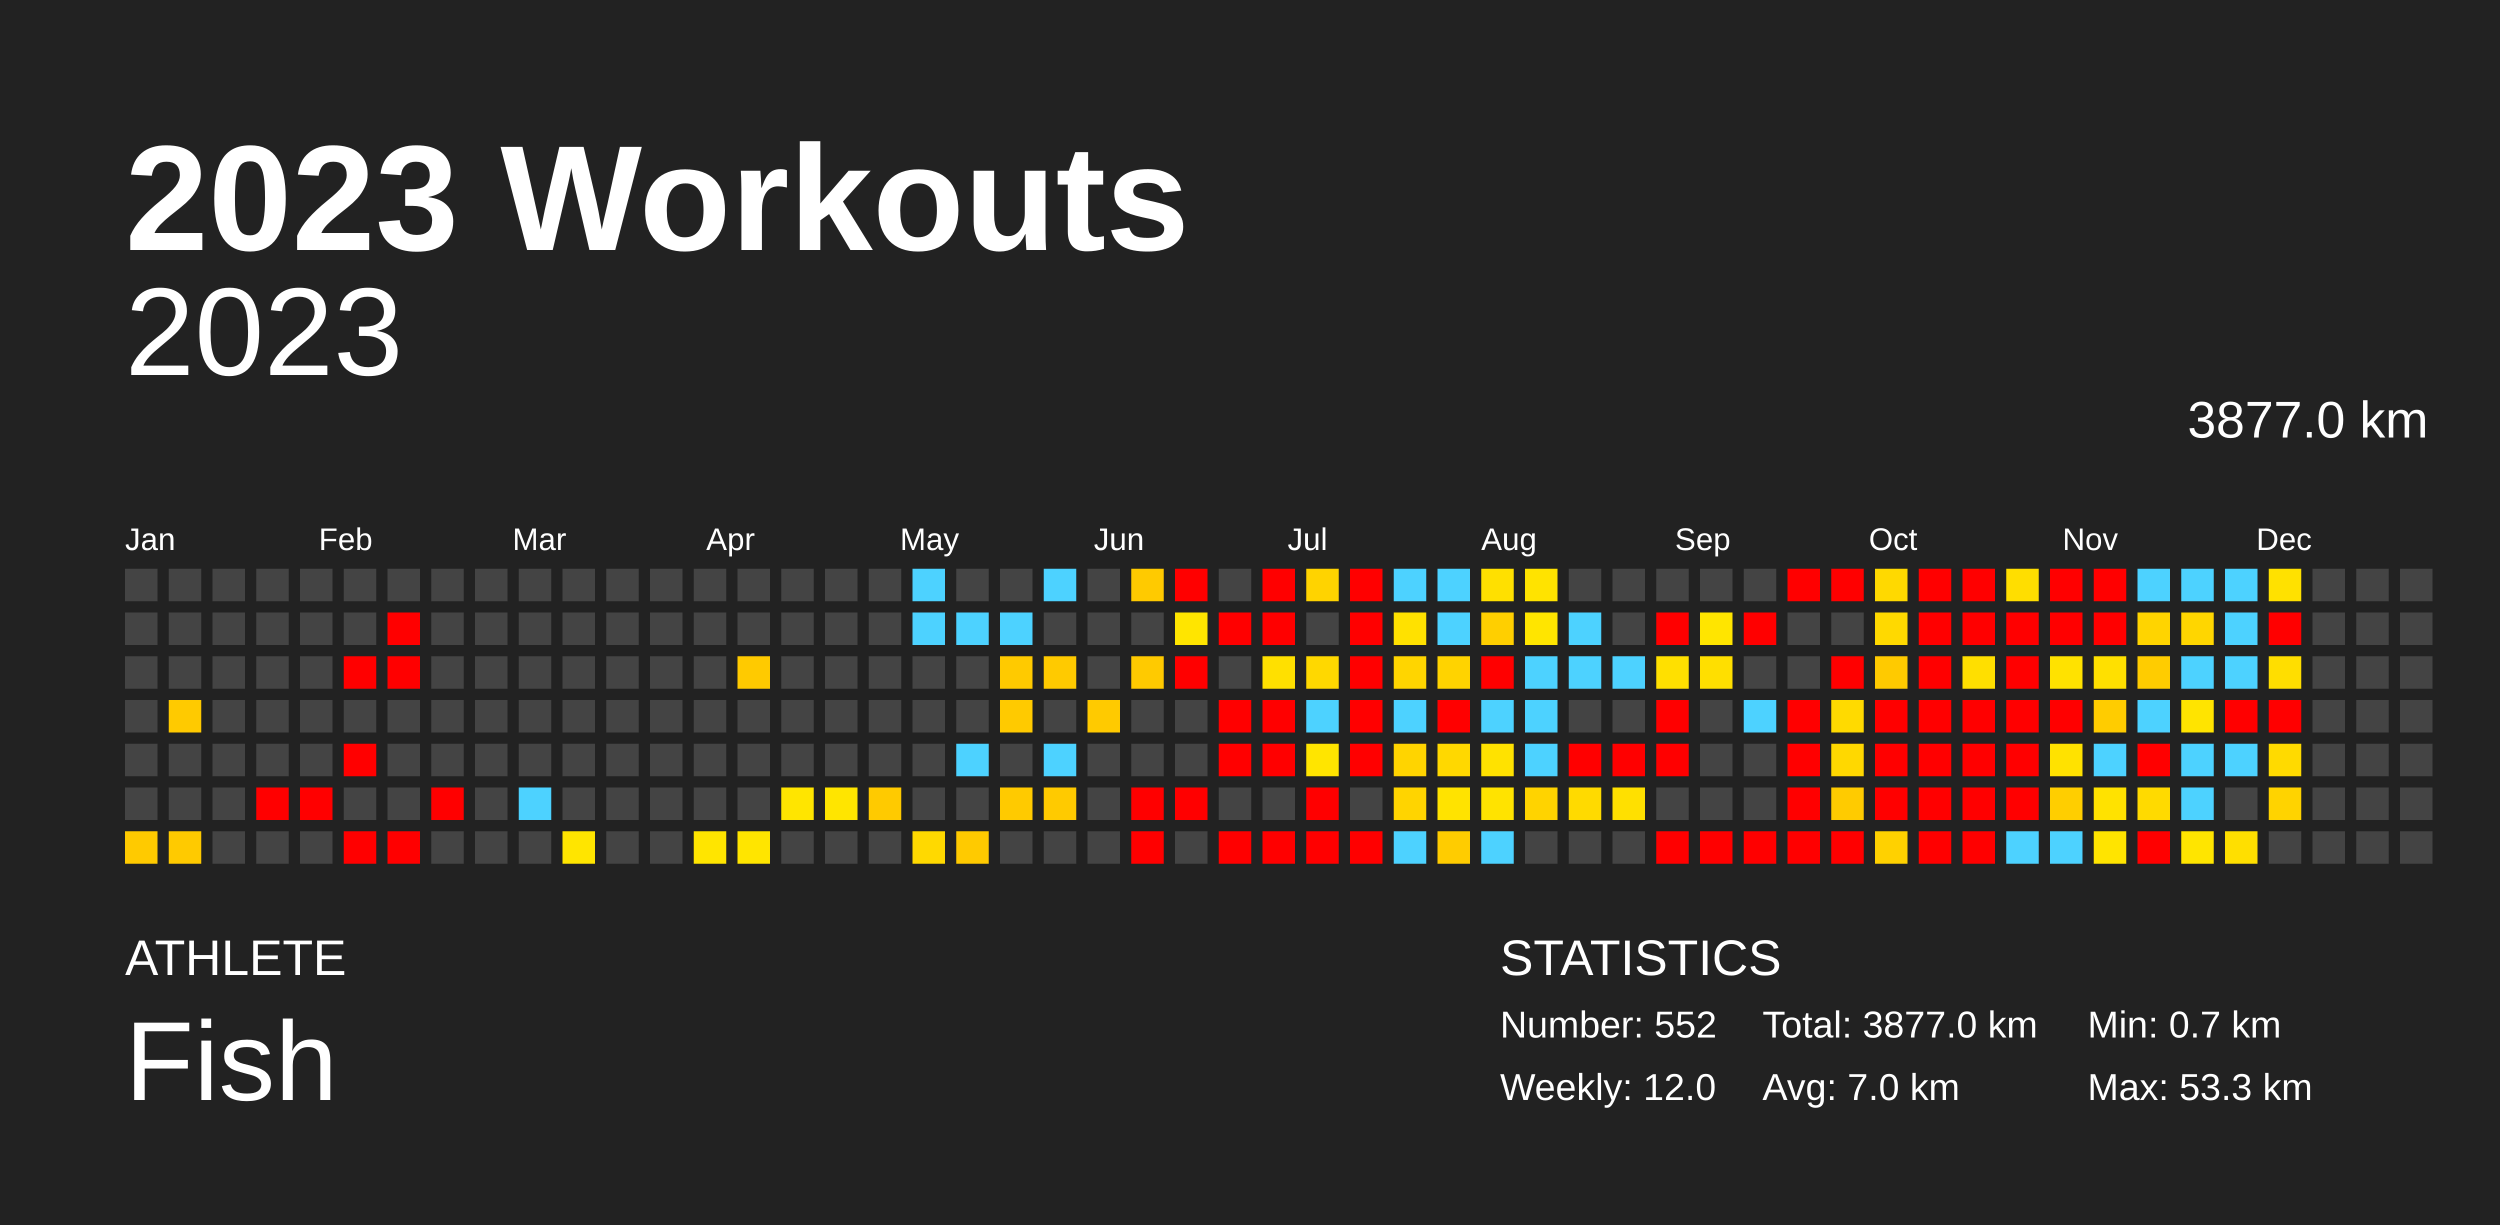
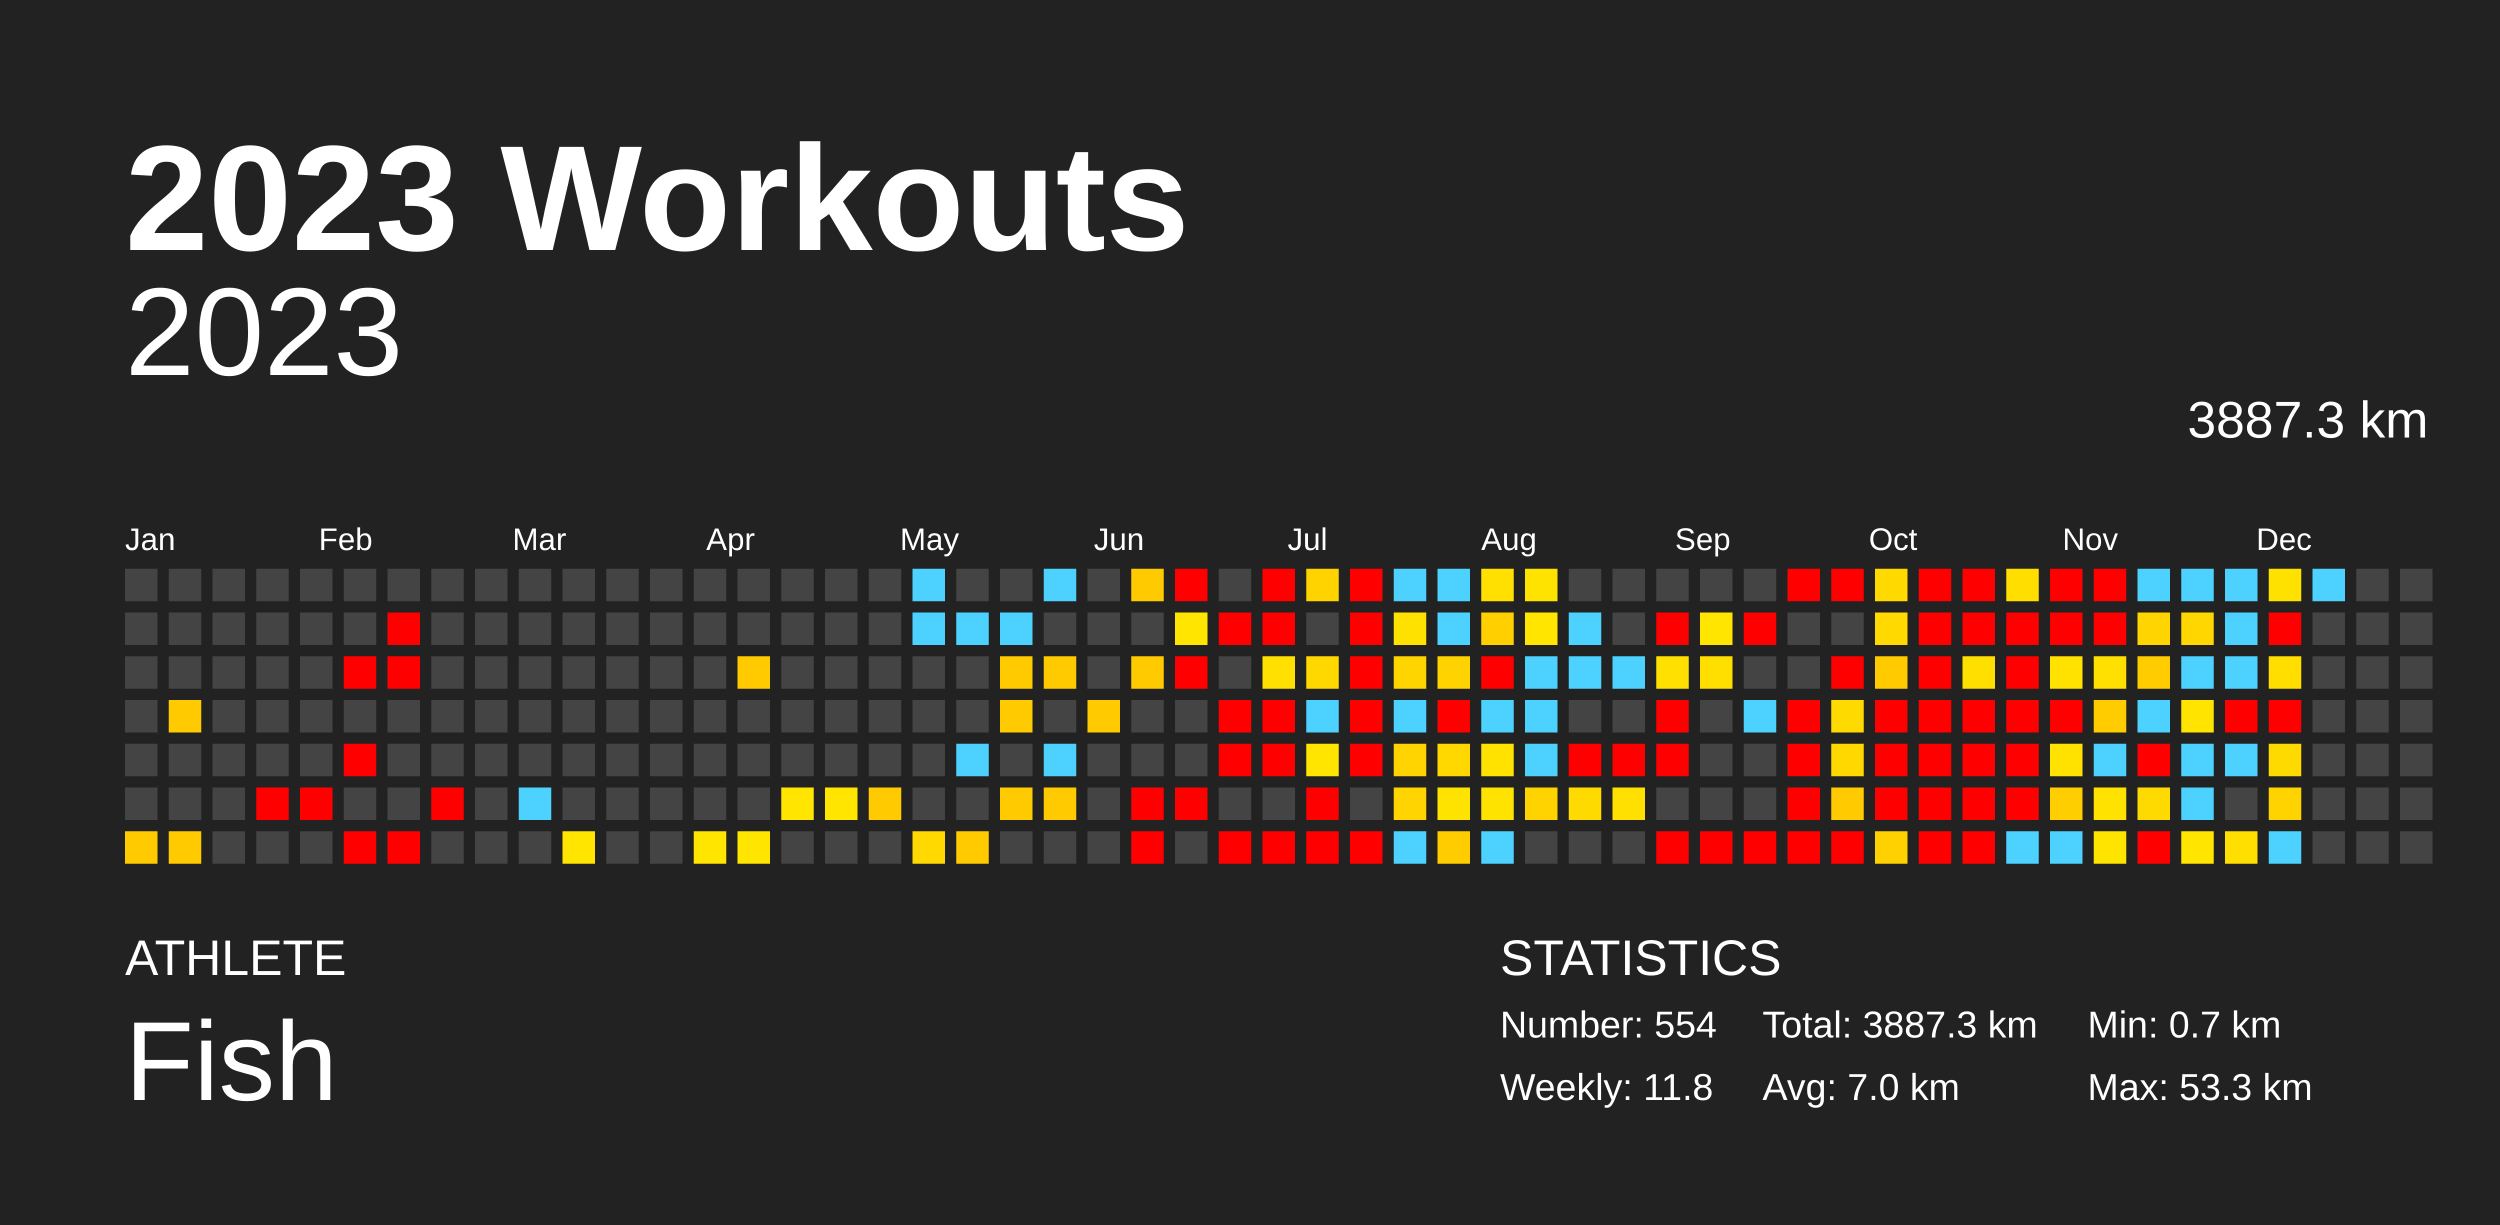
<svg xmlns="http://www.w3.org/2000/svg" baseProfile="full" height="98mm" version="1.1" viewBox="0,0,200,98" width="200mm">
  <defs />
  <rect fill="#222222" height="98" width="200" x="0" y="0" />
  <text fill="#FFFFFF" style="font-size:12px; font-family:Arial; font-weight:bold;" x="10" y="20">2023 Workouts</text>
  <text fill="#FFFFFF" style="font-size:4px; font-family:Arial" x="10" y="78">ATHLETE</text>
  <text fill="#FFFFFF" style="font-size:9px; font-family:Arial" x="10" y="88">Fish</text>
  <text fill="#FFFFFF" style="font-size:4px; font-family:Arial" x="120" y="78">STATISTICS</text>
-   <text fill="#FFFFFF" style="font-size:3px; font-family:Arial" x="120" y="83">Number: 552</text>
-   <text fill="#FFFFFF" style="font-size:3px; font-family:Arial" x="120" y="88">Weekly: 12.0</text>
-   <text fill="#FFFFFF" style="font-size:3px; font-family:Arial" x="141" y="83">Total: 3877.0 km</text>
+   <text fill="#FFFFFF" style="font-size:3px; font-family:Arial" x="120" y="83">Number: 554</text>
+   <text fill="#FFFFFF" style="font-size:3px; font-family:Arial" x="120" y="88">Weekly: 11.8</text>
+   <text fill="#FFFFFF" style="font-size:3px; font-family:Arial" x="141" y="83">Total: 3887.3 km</text>
  <text fill="#FFFFFF" style="font-size:3px; font-family:Arial" x="141" y="88">Avg: 7.0 km</text>
  <text fill="#FFFFFF" style="font-size:3px; font-family:Arial" x="167" y="83">Min: 0.7 km</text>
  <text fill="#FFFFFF" style="font-size:3px; font-family:Arial" x="167" y="88">Max: 53.3 km</text>
  <text alignment-baseline="hanging" fill="#FFFFFF" style="font-size:10.0px; font-family:Arial;" x="10" y="30">2023</text>
-   <text alignment-baseline="hanging" fill="#FFFFFF" style="font-size:4.125px; font-family:Arial;" x="175" y="35">3877.0 km</text>
+   <text alignment-baseline="hanging" fill="#FFFFFF" style="font-size:4.125px; font-family:Arial;" x="175" y="35">3887.3 km</text>
  <text fill="#FFFFFF" style="font-size:2.5px; font-family:Arial" x="10.0" y="44">Jan</text>
  <text fill="#FFFFFF" style="font-size:2.5px; font-family:Arial" x="25.5" y="44">Feb</text>
  <text fill="#FFFFFF" style="font-size:2.5px; font-family:Arial" x="41.0" y="44">Mar</text>
  <text fill="#FFFFFF" style="font-size:2.5px; font-family:Arial" x="56.5" y="44">Apr</text>
  <text fill="#FFFFFF" style="font-size:2.5px; font-family:Arial" x="72.0" y="44">May</text>
  <text fill="#FFFFFF" style="font-size:2.5px; font-family:Arial" x="87.5" y="44">Jun</text>
  <text fill="#FFFFFF" style="font-size:2.5px; font-family:Arial" x="103.0" y="44">Jul</text>
  <text fill="#FFFFFF" style="font-size:2.5px; font-family:Arial" x="118.5" y="44">Aug</text>
  <text fill="#FFFFFF" style="font-size:2.5px; font-family:Arial" x="134.0" y="44">Sep</text>
  <text fill="#FFFFFF" style="font-size:2.5px; font-family:Arial" x="149.5" y="44">Oct</text>
  <text fill="#FFFFFF" style="font-size:2.5px; font-family:Arial" x="165.0" y="44">Nov</text>
  <text fill="#FFFFFF" style="font-size:2.5px; font-family:Arial" x="180.5" y="44">Dec</text>
  <rect fill="#444444" height="2.6" width="2.6" x="10.0" y="45.5" />
  <rect fill="#444444" height="2.6" width="2.6" x="10.0" y="49.0" />
  <rect fill="#444444" height="2.6" width="2.6" x="10.0" y="52.5" />
  <rect fill="#444444" height="2.6" width="2.6" x="10.0" y="56.0" />
  <rect fill="#444444" height="2.6" width="2.6" x="10.0" y="59.5" />
  <rect fill="#444444" height="2.6" width="2.6" x="10.0" y="63.0" />
  <rect fill="#ffca00" height="2.6" width="2.6" x="10.0" y="66.5" />
  <rect fill="#444444" height="2.6" width="2.6" x="13.5" y="45.5" />
  <rect fill="#444444" height="2.6" width="2.6" x="13.5" y="49.0" />
  <rect fill="#444444" height="2.6" width="2.6" x="13.5" y="52.5" />
  <rect fill="#ffca00" height="2.6" width="2.6" x="13.5" y="56.0" />
  <rect fill="#444444" height="2.6" width="2.6" x="13.5" y="59.5" />
  <rect fill="#444444" height="2.6" width="2.6" x="13.5" y="63.0" />
  <rect fill="#ffca00" height="2.6" width="2.6" x="13.5" y="66.5" />
  <rect fill="#444444" height="2.6" width="2.6" x="17.0" y="45.5" />
  <rect fill="#444444" height="2.6" width="2.6" x="17.0" y="49.0" />
  <rect fill="#444444" height="2.6" width="2.6" x="17.0" y="52.5" />
  <rect fill="#444444" height="2.6" width="2.6" x="17.0" y="56.0" />
  <rect fill="#444444" height="2.6" width="2.6" x="17.0" y="59.5" />
  <rect fill="#444444" height="2.6" width="2.6" x="17.0" y="63.0" />
  <rect fill="#444444" height="2.6" width="2.6" x="17.0" y="66.5" />
  <rect fill="#444444" height="2.6" width="2.6" x="20.5" y="45.5" />
  <rect fill="#444444" height="2.6" width="2.6" x="20.5" y="49.0" />
  <rect fill="#444444" height="2.6" width="2.6" x="20.5" y="52.5" />
  <rect fill="#444444" height="2.6" width="2.6" x="20.5" y="56.0" />
  <rect fill="#444444" height="2.6" width="2.6" x="20.5" y="59.5" />
  <rect fill="red" height="2.6" width="2.6" x="20.5" y="63.0" />
  <rect fill="#444444" height="2.6" width="2.6" x="20.5" y="66.5" />
  <rect fill="#444444" height="2.6" width="2.6" x="24.0" y="45.5" />
  <rect fill="#444444" height="2.6" width="2.6" x="24.0" y="49.0" />
  <rect fill="#444444" height="2.6" width="2.6" x="24.0" y="52.5" />
  <rect fill="#444444" height="2.6" width="2.6" x="24.0" y="56.0" />
  <rect fill="#444444" height="2.6" width="2.6" x="24.0" y="59.5" />
  <rect fill="red" height="2.6" width="2.6" x="24.0" y="63.0" />
  <rect fill="#444444" height="2.6" width="2.6" x="24.0" y="66.5" />
  <rect fill="#444444" height="2.6" width="2.6" x="27.5" y="45.5" />
  <rect fill="#444444" height="2.6" width="2.6" x="27.5" y="49.0" />
  <rect fill="red" height="2.6" width="2.6" x="27.5" y="52.5" />
  <rect fill="#444444" height="2.6" width="2.6" x="27.5" y="56.0" />
  <rect fill="red" height="2.6" width="2.6" x="27.5" y="59.5" />
  <rect fill="#444444" height="2.6" width="2.6" x="27.5" y="63.0" />
  <rect fill="red" height="2.6" width="2.6" x="27.5" y="66.5" />
  <rect fill="#444444" height="2.6" width="2.6" x="31.0" y="45.5" />
  <rect fill="red" height="2.6" width="2.6" x="31.0" y="49.0" />
  <rect fill="red" height="2.6" width="2.6" x="31.0" y="52.5" />
  <rect fill="#444444" height="2.6" width="2.6" x="31.0" y="56.0" />
  <rect fill="#444444" height="2.6" width="2.6" x="31.0" y="59.5" />
  <rect fill="#444444" height="2.6" width="2.6" x="31.0" y="63.0" />
  <rect fill="red" height="2.6" width="2.6" x="31.0" y="66.5" />
  <rect fill="#444444" height="2.6" width="2.6" x="34.5" y="45.5" />
  <rect fill="#444444" height="2.6" width="2.6" x="34.5" y="49.0" />
  <rect fill="#444444" height="2.6" width="2.6" x="34.5" y="52.5" />
  <rect fill="#444444" height="2.6" width="2.6" x="34.5" y="56.0" />
  <rect fill="#444444" height="2.6" width="2.6" x="34.5" y="59.5" />
  <rect fill="red" height="2.6" width="2.6" x="34.5" y="63.0" />
  <rect fill="#444444" height="2.6" width="2.6" x="34.5" y="66.5" />
  <rect fill="#444444" height="2.6" width="2.6" x="38.0" y="45.5" />
  <rect fill="#444444" height="2.6" width="2.6" x="38.0" y="49.0" />
  <rect fill="#444444" height="2.6" width="2.6" x="38.0" y="52.5" />
  <rect fill="#444444" height="2.6" width="2.6" x="38.0" y="56.0" />
  <rect fill="#444444" height="2.6" width="2.6" x="38.0" y="59.5" />
  <rect fill="#444444" height="2.6" width="2.6" x="38.0" y="63.0" />
  <rect fill="#444444" height="2.6" width="2.6" x="38.0" y="66.5" />
  <rect fill="#444444" height="2.6" width="2.6" x="41.5" y="45.5" />
  <rect fill="#444444" height="2.6" width="2.6" x="41.5" y="49.0" />
  <rect fill="#444444" height="2.6" width="2.6" x="41.5" y="52.5" />
  <rect fill="#444444" height="2.6" width="2.6" x="41.5" y="56.0" />
  <rect fill="#444444" height="2.6" width="2.6" x="41.5" y="59.5" />
  <rect fill="#4dd2ff" height="2.6" width="2.6" x="41.5" y="63.0" />
  <rect fill="#444444" height="2.6" width="2.6" x="41.5" y="66.5" />
  <rect fill="#444444" height="2.6" width="2.6" x="45.0" y="45.5" />
  <rect fill="#444444" height="2.6" width="2.6" x="45.0" y="49.0" />
  <rect fill="#444444" height="2.6" width="2.6" x="45.0" y="52.5" />
  <rect fill="#444444" height="2.6" width="2.6" x="45.0" y="56.0" />
  <rect fill="#444444" height="2.6" width="2.6" x="45.0" y="59.5" />
  <rect fill="#444444" height="2.6" width="2.6" x="45.0" y="63.0" />
  <rect fill="#ffe500" height="2.6" width="2.6" x="45.0" y="66.5" />
  <rect fill="#444444" height="2.6" width="2.6" x="48.5" y="45.5" />
  <rect fill="#444444" height="2.6" width="2.6" x="48.5" y="49.0" />
  <rect fill="#444444" height="2.6" width="2.6" x="48.5" y="52.5" />
  <rect fill="#444444" height="2.6" width="2.6" x="48.5" y="56.0" />
  <rect fill="#444444" height="2.6" width="2.6" x="48.5" y="59.5" />
  <rect fill="#444444" height="2.6" width="2.6" x="48.5" y="63.0" />
  <rect fill="#444444" height="2.6" width="2.6" x="48.5" y="66.5" />
  <rect fill="#444444" height="2.6" width="2.6" x="52.0" y="45.5" />
  <rect fill="#444444" height="2.6" width="2.6" x="52.0" y="49.0" />
  <rect fill="#444444" height="2.6" width="2.6" x="52.0" y="52.5" />
  <rect fill="#444444" height="2.6" width="2.6" x="52.0" y="56.0" />
  <rect fill="#444444" height="2.6" width="2.6" x="52.0" y="59.5" />
  <rect fill="#444444" height="2.6" width="2.6" x="52.0" y="63.0" />
  <rect fill="#444444" height="2.6" width="2.6" x="52.0" y="66.5" />
  <rect fill="#444444" height="2.6" width="2.6" x="55.5" y="45.5" />
  <rect fill="#444444" height="2.6" width="2.6" x="55.5" y="49.0" />
  <rect fill="#444444" height="2.6" width="2.6" x="55.5" y="52.5" />
  <rect fill="#444444" height="2.6" width="2.6" x="55.5" y="56.0" />
  <rect fill="#444444" height="2.6" width="2.6" x="55.5" y="59.5" />
  <rect fill="#444444" height="2.6" width="2.6" x="55.5" y="63.0" />
  <rect fill="#ffe500" height="2.6" width="2.6" x="55.5" y="66.5" />
  <rect fill="#444444" height="2.6" width="2.6" x="59.0" y="45.5" />
  <rect fill="#444444" height="2.6" width="2.6" x="59.0" y="49.0" />
  <rect fill="#ffca00" height="2.6" width="2.6" x="59.0" y="52.5" />
  <rect fill="#444444" height="2.6" width="2.6" x="59.0" y="56.0" />
  <rect fill="#444444" height="2.6" width="2.6" x="59.0" y="59.5" />
  <rect fill="#444444" height="2.6" width="2.6" x="59.0" y="63.0" />
  <rect fill="#ffe500" height="2.6" width="2.6" x="59.0" y="66.5" />
  <rect fill="#444444" height="2.6" width="2.6" x="62.5" y="45.5" />
  <rect fill="#444444" height="2.6" width="2.6" x="62.5" y="49.0" />
  <rect fill="#444444" height="2.6" width="2.6" x="62.5" y="52.5" />
  <rect fill="#444444" height="2.6" width="2.6" x="62.5" y="56.0" />
  <rect fill="#444444" height="2.6" width="2.6" x="62.5" y="59.5" />
  <rect fill="#ffe500" height="2.6" width="2.6" x="62.5" y="63.0" />
  <rect fill="#444444" height="2.6" width="2.6" x="62.5" y="66.5" />
  <rect fill="#444444" height="2.6" width="2.6" x="66.0" y="45.5" />
  <rect fill="#444444" height="2.6" width="2.6" x="66.0" y="49.0" />
  <rect fill="#444444" height="2.6" width="2.6" x="66.0" y="52.5" />
  <rect fill="#444444" height="2.6" width="2.6" x="66.0" y="56.0" />
  <rect fill="#444444" height="2.6" width="2.6" x="66.0" y="59.5" />
  <rect fill="#ffe500" height="2.6" width="2.6" x="66.0" y="63.0" />
  <rect fill="#444444" height="2.6" width="2.6" x="66.0" y="66.5" />
  <rect fill="#444444" height="2.6" width="2.6" x="69.5" y="45.5" />
  <rect fill="#444444" height="2.6" width="2.6" x="69.5" y="49.0" />
  <rect fill="#444444" height="2.6" width="2.6" x="69.5" y="52.5" />
  <rect fill="#444444" height="2.6" width="2.6" x="69.5" y="56.0" />
  <rect fill="#444444" height="2.6" width="2.6" x="69.5" y="59.5" />
  <rect fill="#ffca00" height="2.6" width="2.6" x="69.5" y="63.0" />
  <rect fill="#444444" height="2.6" width="2.6" x="69.5" y="66.5" />
  <rect fill="#4dd2ff" height="2.6" width="2.6" x="73.0" y="45.5" />
  <rect fill="#4dd2ff" height="2.6" width="2.6" x="73.0" y="49.0" />
  <rect fill="#444444" height="2.6" width="2.6" x="73.0" y="52.5" />
  <rect fill="#444444" height="2.6" width="2.6" x="73.0" y="56.0" />
  <rect fill="#444444" height="2.6" width="2.6" x="73.0" y="59.5" />
  <rect fill="#444444" height="2.6" width="2.6" x="73.0" y="63.0" />
  <rect fill="#ffd900" height="2.6" width="2.6" x="73.0" y="66.5" />
  <rect fill="#444444" height="2.6" width="2.6" x="76.5" y="45.5" />
  <rect fill="#4dd2ff" height="2.6" width="2.6" x="76.5" y="49.0" />
  <rect fill="#444444" height="2.6" width="2.6" x="76.5" y="52.5" />
  <rect fill="#444444" height="2.6" width="2.6" x="76.5" y="56.0" />
  <rect fill="#4dd2ff" height="2.6" width="2.6" x="76.5" y="59.5" />
  <rect fill="#444444" height="2.6" width="2.6" x="76.5" y="63.0" />
  <rect fill="#ffca00" height="2.6" width="2.6" x="76.5" y="66.5" />
  <rect fill="#444444" height="2.6" width="2.6" x="80.0" y="45.5" />
  <rect fill="#4dd2ff" height="2.6" width="2.6" x="80.0" y="49.0" />
  <rect fill="#ffca00" height="2.6" width="2.6" x="80.0" y="52.5" />
  <rect fill="#ffca00" height="2.6" width="2.6" x="80.0" y="56.0" />
  <rect fill="#444444" height="2.6" width="2.6" x="80.0" y="59.5" />
  <rect fill="#ffca00" height="2.6" width="2.6" x="80.0" y="63.0" />
  <rect fill="#444444" height="2.6" width="2.6" x="80.0" y="66.5" />
  <rect fill="#4dd2ff" height="2.6" width="2.6" x="83.5" y="45.5" />
  <rect fill="#444444" height="2.6" width="2.6" x="83.5" y="49.0" />
  <rect fill="#ffca00" height="2.6" width="2.6" x="83.5" y="52.5" />
  <rect fill="#444444" height="2.6" width="2.6" x="83.5" y="56.0" />
  <rect fill="#4dd2ff" height="2.6" width="2.6" x="83.5" y="59.5" />
  <rect fill="#ffca00" height="2.6" width="2.6" x="83.5" y="63.0" />
  <rect fill="#444444" height="2.6" width="2.6" x="83.5" y="66.5" />
  <rect fill="#444444" height="2.6" width="2.6" x="87.0" y="45.5" />
  <rect fill="#444444" height="2.6" width="2.6" x="87.0" y="49.0" />
  <rect fill="#444444" height="2.6" width="2.6" x="87.0" y="52.5" />
  <rect fill="#ffca00" height="2.6" width="2.6" x="87.0" y="56.0" />
  <rect fill="#444444" height="2.6" width="2.6" x="87.0" y="59.5" />
  <rect fill="#444444" height="2.6" width="2.6" x="87.0" y="63.0" />
  <rect fill="#444444" height="2.6" width="2.6" x="87.0" y="66.5" />
  <rect fill="#ffca00" height="2.6" width="2.6" x="90.5" y="45.5" />
  <rect fill="#444444" height="2.6" width="2.6" x="90.5" y="49.0" />
  <rect fill="#ffca00" height="2.6" width="2.6" x="90.5" y="52.5" />
  <rect fill="#444444" height="2.6" width="2.6" x="90.5" y="56.0" />
  <rect fill="#444444" height="2.6" width="2.6" x="90.5" y="59.5" />
  <rect fill="red" height="2.6" width="2.6" x="90.5" y="63.0" />
  <rect fill="red" height="2.6" width="2.6" x="90.5" y="66.5" />
  <rect fill="red" height="2.6" width="2.6" x="94.0" y="45.5" />
  <rect fill="#ffe500" height="2.6" width="2.6" x="94.0" y="49.0" />
  <rect fill="red" height="2.6" width="2.6" x="94.0" y="52.5" />
  <rect fill="#444444" height="2.6" width="2.6" x="94.0" y="56.0" />
  <rect fill="#444444" height="2.6" width="2.6" x="94.0" y="59.5" />
  <rect fill="red" height="2.6" width="2.6" x="94.0" y="63.0" />
  <rect fill="#444444" height="2.6" width="2.6" x="94.0" y="66.5" />
  <rect fill="#444444" height="2.6" width="2.6" x="97.5" y="45.5" />
  <rect fill="red" height="2.6" width="2.6" x="97.5" y="49.0" />
  <rect fill="#444444" height="2.6" width="2.6" x="97.5" y="52.5" />
  <rect fill="red" height="2.6" width="2.6" x="97.5" y="56.0" />
  <rect fill="red" height="2.6" width="2.6" x="97.5" y="59.5" />
  <rect fill="#444444" height="2.6" width="2.6" x="97.5" y="63.0" />
  <rect fill="red" height="2.6" width="2.6" x="97.5" y="66.5" />
  <rect fill="red" height="2.6" width="2.6" x="101.0" y="45.5" />
  <rect fill="red" height="2.6" width="2.6" x="101.0" y="49.0" />
  <rect fill="#ffe000" height="2.6" width="2.6" x="101.0" y="52.5" />
  <rect fill="red" height="2.6" width="2.6" x="101.0" y="56.0" />
  <rect fill="red" height="2.6" width="2.6" x="101.0" y="59.5" />
  <rect fill="#444444" height="2.6" width="2.6" x="101.0" y="63.0" />
  <rect fill="red" height="2.6" width="2.6" x="101.0" y="66.5" />
  <rect fill="#ffd300" height="2.6" width="2.6" x="104.5" y="45.5" />
  <rect fill="#444444" height="2.6" width="2.6" x="104.5" y="49.0" />
  <rect fill="#ffd800" height="2.6" width="2.6" x="104.5" y="52.5" />
  <rect fill="#4dd2ff" height="2.6" width="2.6" x="104.5" y="56.0" />
  <rect fill="#ffe500" height="2.6" width="2.6" x="104.5" y="59.5" />
  <rect fill="red" height="2.6" width="2.6" x="104.5" y="63.0" />
  <rect fill="red" height="2.6" width="2.6" x="104.5" y="66.5" />
  <rect fill="red" height="2.6" width="2.6" x="108.0" y="45.5" />
  <rect fill="red" height="2.6" width="2.6" x="108.0" y="49.0" />
  <rect fill="red" height="2.6" width="2.6" x="108.0" y="52.5" />
  <rect fill="red" height="2.6" width="2.6" x="108.0" y="56.0" />
  <rect fill="red" height="2.6" width="2.6" x="108.0" y="59.5" />
  <rect fill="#444444" height="2.6" width="2.6" x="108.0" y="63.0" />
  <rect fill="red" height="2.6" width="2.6" x="108.0" y="66.5" />
  <rect fill="#4dd2ff" height="2.6" width="2.6" x="111.5" y="45.5" />
  <rect fill="#ffe100" height="2.6" width="2.6" x="111.5" y="49.0" />
  <rect fill="#ffd500" height="2.6" width="2.6" x="111.5" y="52.5" />
  <rect fill="#4dd2ff" height="2.6" width="2.6" x="111.5" y="56.0" />
  <rect fill="#ffd400" height="2.6" width="2.6" x="111.5" y="59.5" />
  <rect fill="#ffd400" height="2.6" width="2.6" x="111.5" y="63.0" />
  <rect fill="#4dd2ff" height="2.6" width="2.6" x="111.5" y="66.5" />
  <rect fill="#4dd2ff" height="2.6" width="2.6" x="115.0" y="45.5" />
  <rect fill="#4dd2ff" height="2.6" width="2.6" x="115.0" y="49.0" />
  <rect fill="#ffd300" height="2.6" width="2.6" x="115.0" y="52.5" />
  <rect fill="red" height="2.6" width="2.6" x="115.0" y="56.0" />
  <rect fill="#ffd800" height="2.6" width="2.6" x="115.0" y="59.5" />
  <rect fill="#ffe300" height="2.6" width="2.6" x="115.0" y="63.0" />
  <rect fill="#ffcc00" height="2.6" width="2.6" x="115.0" y="66.5" />
  <rect fill="#ffe000" height="2.6" width="2.6" x="118.5" y="45.5" />
  <rect fill="#ffcf00" height="2.6" width="2.6" x="118.5" y="49.0" />
  <rect fill="red" height="2.6" width="2.6" x="118.5" y="52.5" />
  <rect fill="#4dd2ff" height="2.6" width="2.6" x="118.5" y="56.0" />
  <rect fill="#ffe200" height="2.6" width="2.6" x="118.5" y="59.5" />
  <rect fill="#ffe300" height="2.6" width="2.6" x="118.5" y="63.0" />
  <rect fill="#4dd2ff" height="2.6" width="2.6" x="118.5" y="66.5" />
  <rect fill="#ffe300" height="2.6" width="2.6" x="122.0" y="45.5" />
  <rect fill="#ffe500" height="2.6" width="2.6" x="122.0" y="49.0" />
  <rect fill="#4dd2ff" height="2.6" width="2.6" x="122.0" y="52.5" />
  <rect fill="#4dd2ff" height="2.6" width="2.6" x="122.0" y="56.0" />
  <rect fill="#4dd2ff" height="2.6" width="2.6" x="122.0" y="59.5" />
  <rect fill="#ffd300" height="2.6" width="2.6" x="122.0" y="63.0" />
  <rect fill="#444444" height="2.6" width="2.6" x="122.0" y="66.5" />
  <rect fill="#444444" height="2.6" width="2.6" x="125.5" y="45.5" />
  <rect fill="#4dd2ff" height="2.6" width="2.6" x="125.5" y="49.0" />
  <rect fill="#4dd2ff" height="2.6" width="2.6" x="125.5" y="52.5" />
  <rect fill="#444444" height="2.6" width="2.6" x="125.5" y="56.0" />
  <rect fill="red" height="2.6" width="2.6" x="125.5" y="59.5" />
  <rect fill="#ffda00" height="2.6" width="2.6" x="125.5" y="63.0" />
  <rect fill="#444444" height="2.6" width="2.6" x="125.5" y="66.5" />
  <rect fill="#444444" height="2.6" width="2.6" x="129.0" y="45.5" />
  <rect fill="#444444" height="2.6" width="2.6" x="129.0" y="49.0" />
  <rect fill="#4dd2ff" height="2.6" width="2.6" x="129.0" y="52.5" />
  <rect fill="#444444" height="2.6" width="2.6" x="129.0" y="56.0" />
  <rect fill="red" height="2.6" width="2.6" x="129.0" y="59.5" />
  <rect fill="#ffe000" height="2.6" width="2.6" x="129.0" y="63.0" />
  <rect fill="#444444" height="2.6" width="2.6" x="129.0" y="66.5" />
  <rect fill="#444444" height="2.6" width="2.6" x="132.5" y="45.5" />
  <rect fill="red" height="2.6" width="2.6" x="132.5" y="49.0" />
  <rect fill="#ffe000" height="2.6" width="2.6" x="132.5" y="52.5" />
  <rect fill="red" height="2.6" width="2.6" x="132.5" y="56.0" />
  <rect fill="red" height="2.6" width="2.6" x="132.5" y="59.5" />
  <rect fill="#444444" height="2.6" width="2.6" x="132.5" y="63.0" />
  <rect fill="red" height="2.6" width="2.6" x="132.5" y="66.5" />
  <rect fill="#444444" height="2.6" width="2.6" x="136.0" y="45.5" />
  <rect fill="#ffe500" height="2.6" width="2.6" x="136.0" y="49.0" />
  <rect fill="#ffdf00" height="2.6" width="2.6" x="136.0" y="52.5" />
  <rect fill="#444444" height="2.6" width="2.6" x="136.0" y="56.0" />
  <rect fill="#444444" height="2.6" width="2.6" x="136.0" y="59.5" />
  <rect fill="#444444" height="2.6" width="2.6" x="136.0" y="63.0" />
  <rect fill="red" height="2.6" width="2.6" x="136.0" y="66.5" />
  <rect fill="#444444" height="2.6" width="2.6" x="139.5" y="45.5" />
  <rect fill="red" height="2.6" width="2.6" x="139.5" y="49.0" />
  <rect fill="#444444" height="2.6" width="2.6" x="139.5" y="52.5" />
  <rect fill="#4dd2ff" height="2.6" width="2.6" x="139.5" y="56.0" />
  <rect fill="#444444" height="2.6" width="2.6" x="139.5" y="59.5" />
  <rect fill="#444444" height="2.6" width="2.6" x="139.5" y="63.0" />
  <rect fill="red" height="2.6" width="2.6" x="139.5" y="66.5" />
  <rect fill="red" height="2.6" width="2.6" x="143.0" y="45.5" />
  <rect fill="#444444" height="2.6" width="2.6" x="143.0" y="49.0" />
  <rect fill="#444444" height="2.6" width="2.6" x="143.0" y="52.5" />
  <rect fill="red" height="2.6" width="2.6" x="143.0" y="56.0" />
  <rect fill="red" height="2.6" width="2.6" x="143.0" y="59.5" />
  <rect fill="red" height="2.6" width="2.6" x="143.0" y="63.0" />
  <rect fill="red" height="2.6" width="2.6" x="143.0" y="66.5" />
  <rect fill="red" height="2.6" width="2.6" x="146.5" y="45.5" />
  <rect fill="#444444" height="2.6" width="2.6" x="146.5" y="49.0" />
  <rect fill="red" height="2.6" width="2.6" x="146.5" y="52.5" />
  <rect fill="#ffda00" height="2.6" width="2.6" x="146.5" y="56.0" />
  <rect fill="#ffd800" height="2.6" width="2.6" x="146.5" y="59.5" />
  <rect fill="#ffcb00" height="2.6" width="2.6" x="146.5" y="63.0" />
  <rect fill="red" height="2.6" width="2.6" x="146.5" y="66.5" />
  <rect fill="#ffd900" height="2.6" width="2.6" x="150.0" y="45.5" />
  <rect fill="#ffd900" height="2.6" width="2.6" x="150.0" y="49.0" />
  <rect fill="#ffca00" height="2.6" width="2.6" x="150.0" y="52.5" />
  <rect fill="red" height="2.6" width="2.6" x="150.0" y="56.0" />
  <rect fill="red" height="2.6" width="2.6" x="150.0" y="59.5" />
  <rect fill="red" height="2.6" width="2.6" x="150.0" y="63.0" />
  <rect fill="#ffd100" height="2.6" width="2.6" x="150.0" y="66.5" />
  <rect fill="red" height="2.6" width="2.6" x="153.5" y="45.5" />
  <rect fill="red" height="2.6" width="2.6" x="153.5" y="49.0" />
  <rect fill="red" height="2.6" width="2.6" x="153.5" y="52.5" />
  <rect fill="red" height="2.6" width="2.6" x="153.5" y="56.0" />
  <rect fill="red" height="2.6" width="2.6" x="153.5" y="59.5" />
  <rect fill="red" height="2.6" width="2.6" x="153.5" y="63.0" />
  <rect fill="red" height="2.6" width="2.6" x="153.5" y="66.5" />
  <rect fill="red" height="2.6" width="2.6" x="157.0" y="45.5" />
  <rect fill="red" height="2.6" width="2.6" x="157.0" y="49.0" />
  <rect fill="#ffdf00" height="2.6" width="2.6" x="157.0" y="52.5" />
  <rect fill="red" height="2.6" width="2.6" x="157.0" y="56.0" />
  <rect fill="red" height="2.6" width="2.6" x="157.0" y="59.5" />
  <rect fill="red" height="2.6" width="2.6" x="157.0" y="63.0" />
  <rect fill="red" height="2.6" width="2.6" x="157.0" y="66.5" />
  <rect fill="#ffde00" height="2.6" width="2.6" x="160.5" y="45.5" />
  <rect fill="red" height="2.6" width="2.6" x="160.5" y="49.0" />
  <rect fill="red" height="2.6" width="2.6" x="160.5" y="52.5" />
  <rect fill="red" height="2.6" width="2.6" x="160.5" y="56.0" />
  <rect fill="red" height="2.6" width="2.6" x="160.5" y="59.5" />
  <rect fill="red" height="2.6" width="2.6" x="160.5" y="63.0" />
  <rect fill="#4dd2ff" height="2.6" width="2.6" x="160.5" y="66.5" />
  <rect fill="red" height="2.6" width="2.6" x="164.0" y="45.5" />
  <rect fill="red" height="2.6" width="2.6" x="164.0" y="49.0" />
  <rect fill="#ffe200" height="2.6" width="2.6" x="164.0" y="52.5" />
  <rect fill="red" height="2.6" width="2.6" x="164.0" y="56.0" />
  <rect fill="#ffe200" height="2.6" width="2.6" x="164.0" y="59.5" />
  <rect fill="#ffce00" height="2.6" width="2.6" x="164.0" y="63.0" />
  <rect fill="#4dd2ff" height="2.6" width="2.6" x="164.0" y="66.5" />
  <rect fill="red" height="2.6" width="2.6" x="167.5" y="45.5" />
  <rect fill="red" height="2.6" width="2.6" x="167.5" y="49.0" />
  <rect fill="#ffe000" height="2.6" width="2.6" x="167.5" y="52.5" />
  <rect fill="#ffcc00" height="2.6" width="2.6" x="167.5" y="56.0" />
  <rect fill="#4dd2ff" height="2.6" width="2.6" x="167.5" y="59.5" />
  <rect fill="#ffe200" height="2.6" width="2.6" x="167.5" y="63.0" />
  <rect fill="#ffe400" height="2.6" width="2.6" x="167.5" y="66.5" />
  <rect fill="#4dd2ff" height="2.6" width="2.6" x="171.0" y="45.5" />
  <rect fill="#ffd400" height="2.6" width="2.6" x="171.0" y="49.0" />
  <rect fill="#ffcc00" height="2.6" width="2.6" x="171.0" y="52.5" />
  <rect fill="#4dd2ff" height="2.6" width="2.6" x="171.0" y="56.0" />
  <rect fill="red" height="2.6" width="2.6" x="171.0" y="59.5" />
  <rect fill="#ffda00" height="2.6" width="2.6" x="171.0" y="63.0" />
  <rect fill="red" height="2.6" width="2.6" x="171.0" y="66.5" />
  <rect fill="#4dd2ff" height="2.6" width="2.6" x="174.5" y="45.5" />
  <rect fill="#ffd600" height="2.6" width="2.6" x="174.5" y="49.0" />
  <rect fill="#4dd2ff" height="2.6" width="2.6" x="174.5" y="52.5" />
  <rect fill="#ffe400" height="2.6" width="2.6" x="174.5" y="56.0" />
  <rect fill="#4dd2ff" height="2.6" width="2.6" x="174.5" y="59.5" />
  <rect fill="#4dd2ff" height="2.6" width="2.6" x="174.5" y="63.0" />
  <rect fill="#ffe500" height="2.6" width="2.6" x="174.5" y="66.5" />
  <rect fill="#4dd2ff" height="2.6" width="2.6" x="178.0" y="45.5" />
  <rect fill="#4dd2ff" height="2.6" width="2.6" x="178.0" y="49.0" />
  <rect fill="#4dd2ff" height="2.6" width="2.6" x="178.0" y="52.5" />
  <rect fill="red" height="2.6" width="2.6" x="178.0" y="56.0" />
  <rect fill="#4dd2ff" height="2.6" width="2.6" x="178.0" y="59.5" />
  <rect fill="#444444" height="2.6" width="2.6" x="178.0" y="63.0" />
  <rect fill="#ffdf00" height="2.6" width="2.6" x="178.0" y="66.5" />
  <rect fill="#ffe100" height="2.6" width="2.6" x="181.5" y="45.5" />
  <rect fill="red" height="2.6" width="2.6" x="181.5" y="49.0" />
  <rect fill="#ffde00" height="2.6" width="2.6" x="181.5" y="52.5" />
  <rect fill="red" height="2.6" width="2.6" x="181.5" y="56.0" />
  <rect fill="#ffda00" height="2.6" width="2.6" x="181.5" y="59.5" />
  <rect fill="#ffd300" height="2.6" width="2.6" x="181.5" y="63.0" />
-   <rect fill="#444444" height="2.6" width="2.6" x="181.5" y="66.5" />
-   <rect fill="#444444" height="2.6" width="2.6" x="185.0" y="45.5" />
+   <rect fill="#4dd2ff" height="2.6" width="2.6" x="181.5" y="66.5" />
+   <rect fill="#4dd2ff" height="2.6" width="2.6" x="185.0" y="45.5" />
  <rect fill="#444444" height="2.6" width="2.6" x="185.0" y="49.0" />
  <rect fill="#444444" height="2.6" width="2.6" x="185.0" y="52.5" />
  <rect fill="#444444" height="2.6" width="2.6" x="185.0" y="56.0" />
  <rect fill="#444444" height="2.6" width="2.6" x="185.0" y="59.5" />
  <rect fill="#444444" height="2.6" width="2.6" x="185.0" y="63.0" />
  <rect fill="#444444" height="2.6" width="2.6" x="185.0" y="66.5" />
  <rect fill="#444444" height="2.6" width="2.6" x="188.5" y="45.5" />
  <rect fill="#444444" height="2.6" width="2.6" x="188.5" y="49.0" />
  <rect fill="#444444" height="2.6" width="2.6" x="188.5" y="52.5" />
  <rect fill="#444444" height="2.6" width="2.6" x="188.5" y="56.0" />
  <rect fill="#444444" height="2.6" width="2.6" x="188.5" y="59.5" />
  <rect fill="#444444" height="2.6" width="2.6" x="188.5" y="63.0" />
  <rect fill="#444444" height="2.6" width="2.6" x="188.5" y="66.5" />
  <rect fill="#444444" height="2.6" width="2.6" x="192.0" y="45.5" />
  <rect fill="#444444" height="2.6" width="2.6" x="192.0" y="49.0" />
  <rect fill="#444444" height="2.6" width="2.6" x="192.0" y="52.5" />
  <rect fill="#444444" height="2.6" width="2.6" x="192.0" y="56.0" />
  <rect fill="#444444" height="2.6" width="2.6" x="192.0" y="59.5" />
  <rect fill="#444444" height="2.6" width="2.6" x="192.0" y="63.0" />
  <rect fill="#444444" height="2.6" width="2.6" x="192.0" y="66.5" />
</svg>
